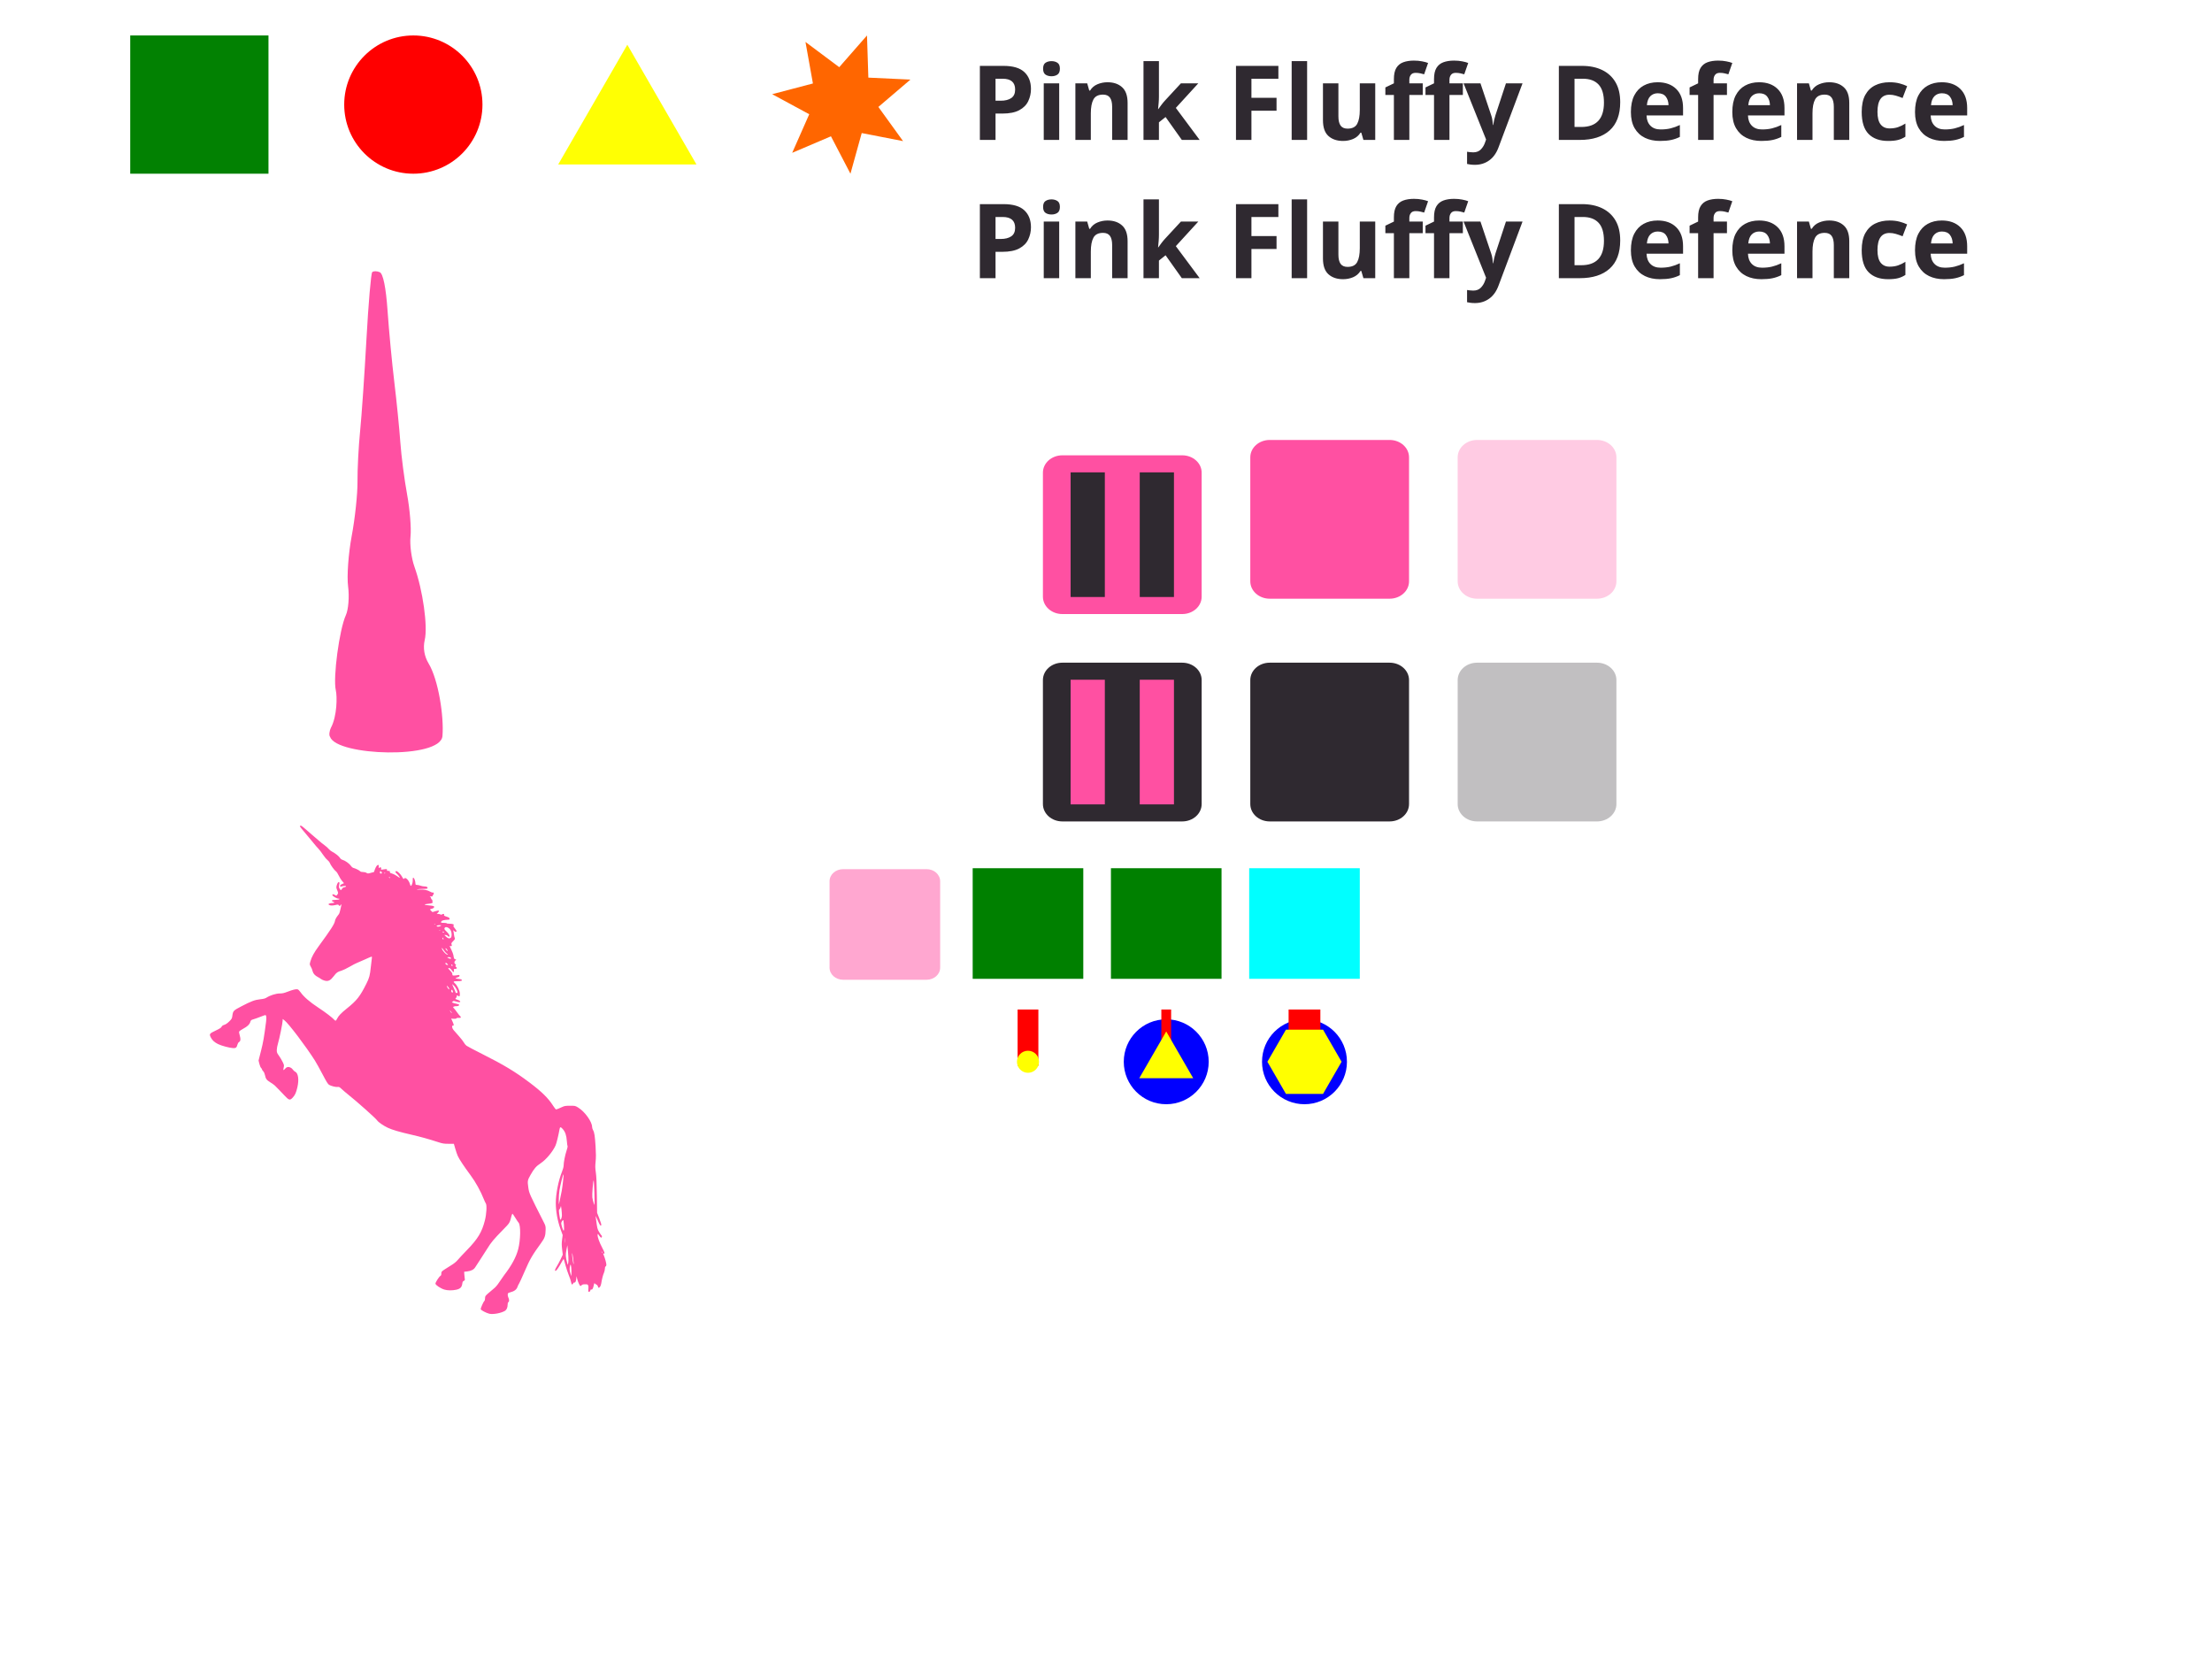
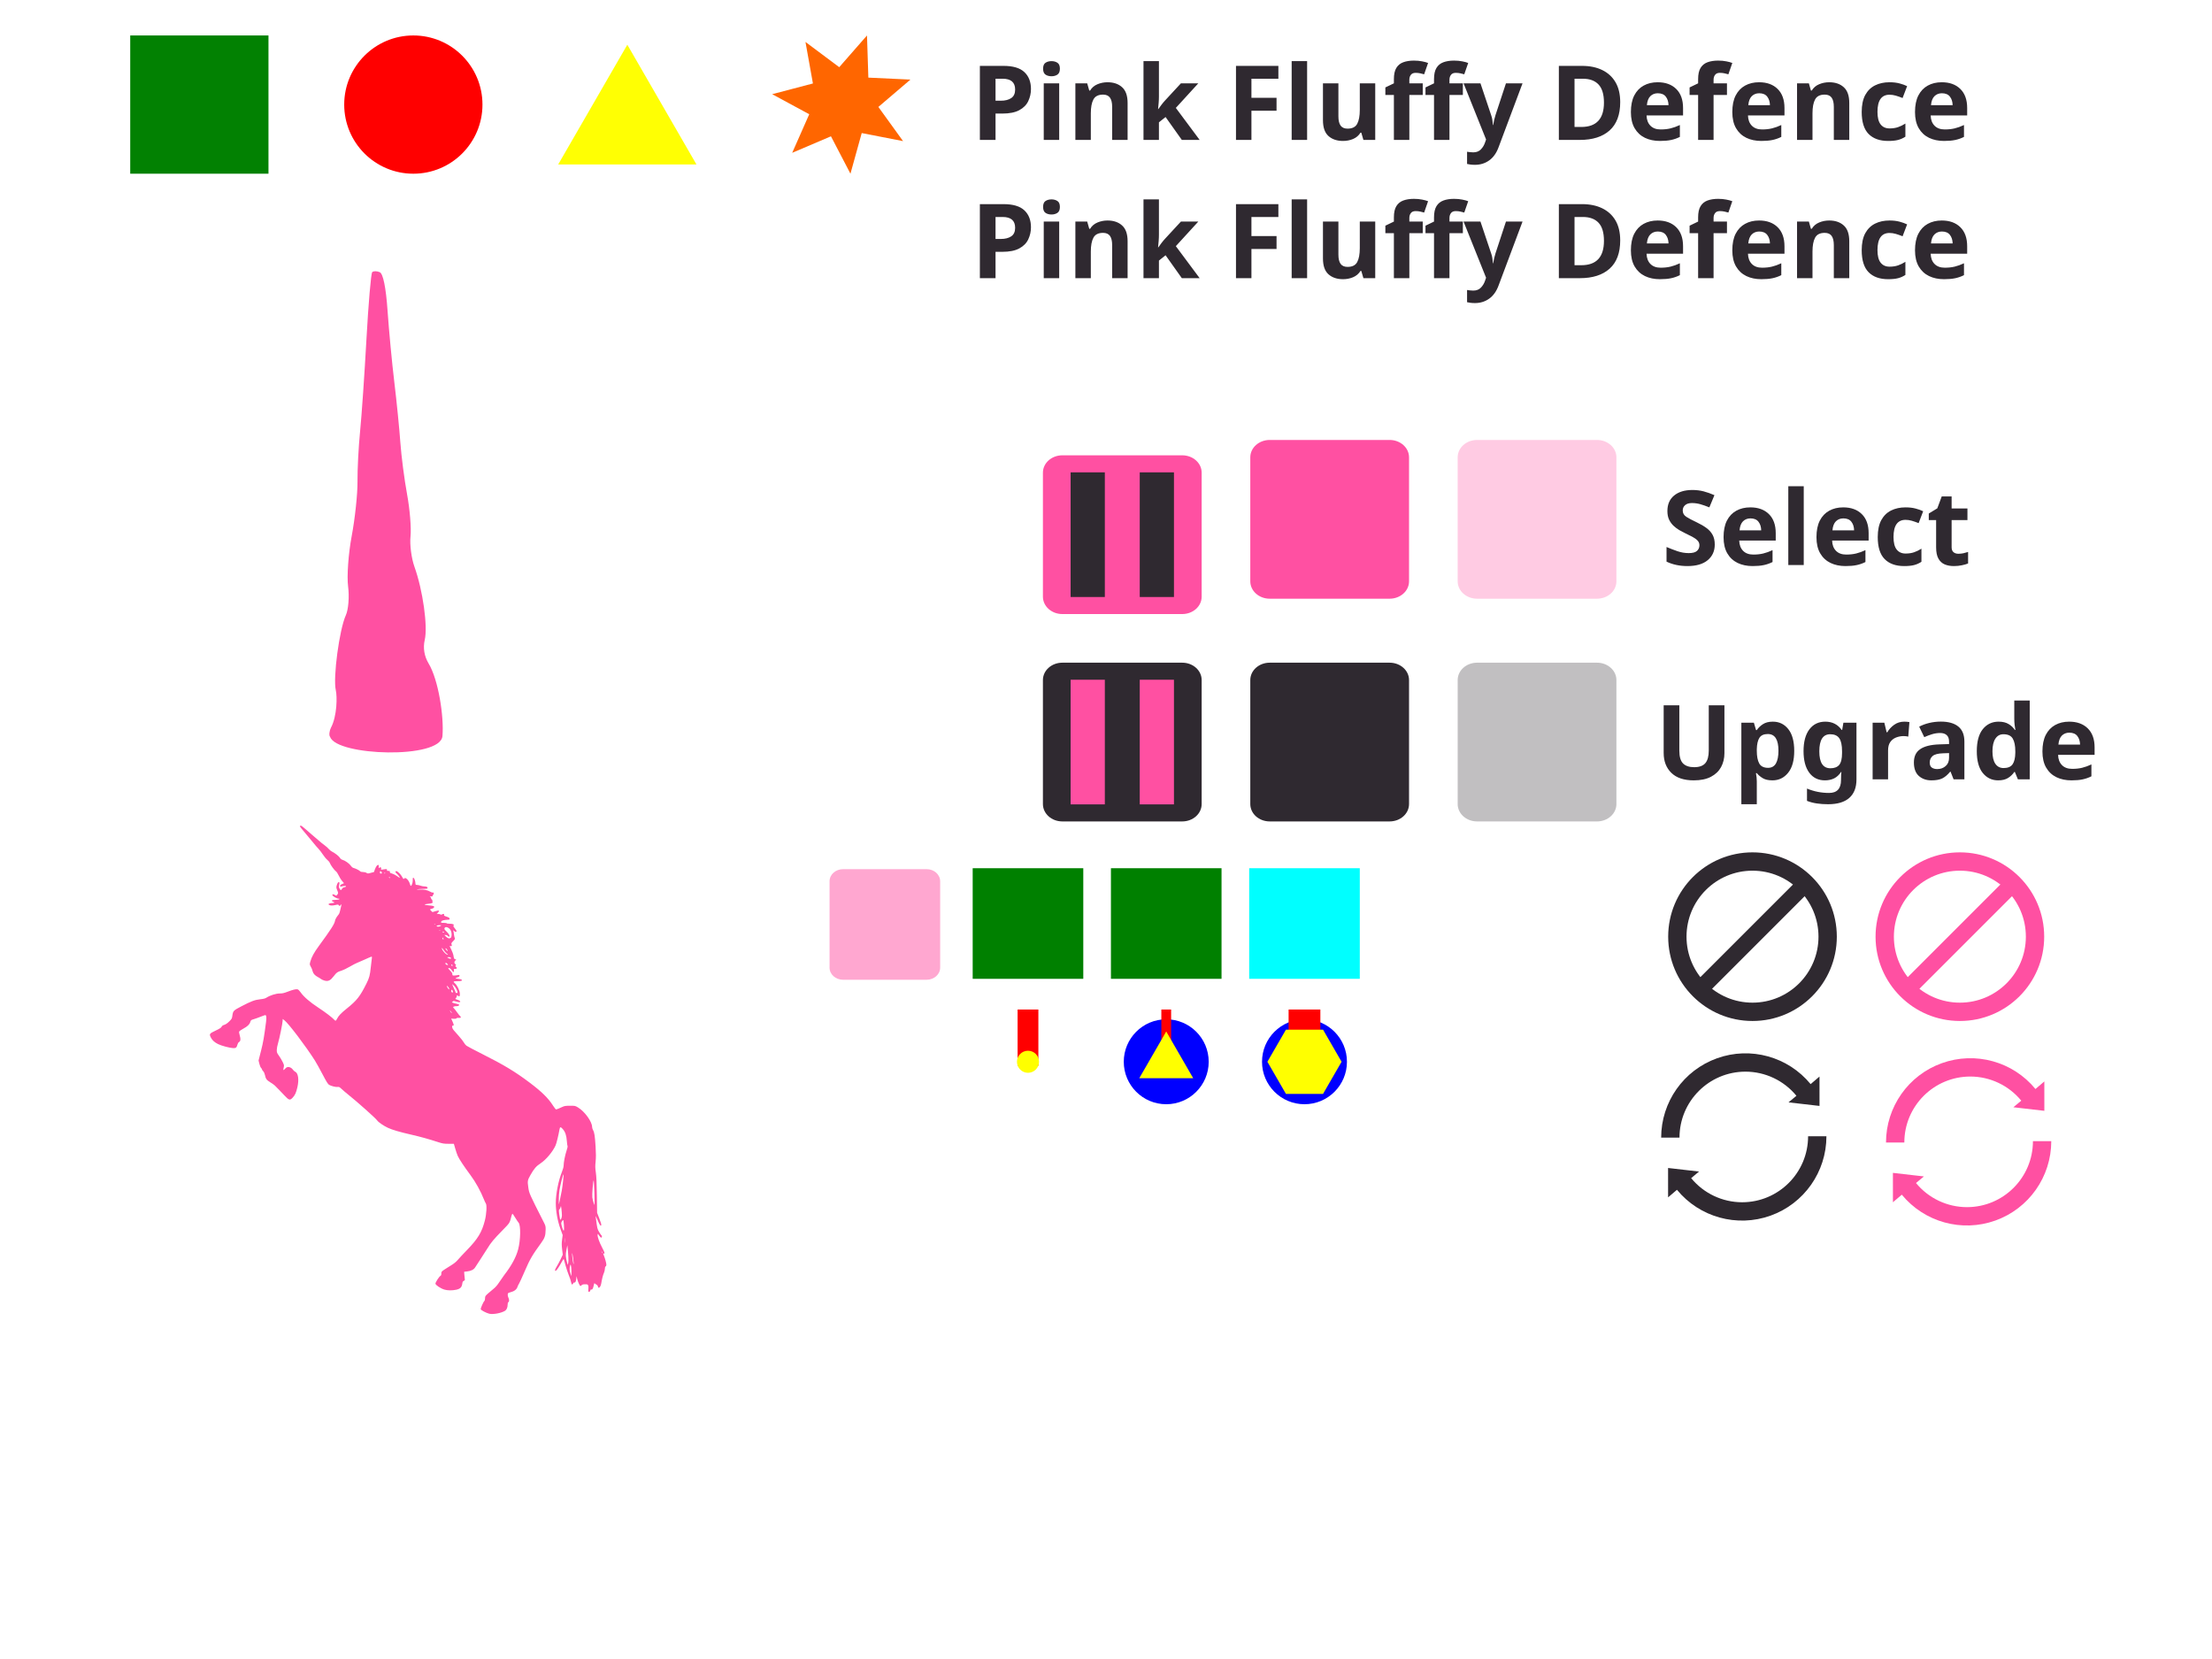
<svg xmlns="http://www.w3.org/2000/svg" width="640" height="480" id="svg3650" version="1.1">
  <defs id="defs3906" />
  <text style="font-size:12px;font-family:'Bitstream Vera Sans'" x="242.244" y="247.869" font-size="12px" xml:space="preserve" id="text2419" />
  <g id="g4748" transform="translate(-229.6792,-96.55566)">
    <path d="m 597.056,223.848 34.673,0 c 3.119,0 5.629,2.246 5.629,5.035 l 0,35.862 c 0,2.789 -2.511,5.035 -5.629,5.035 l -34.673,0 c -3.119,0 -5.629,-2.246 -5.629,-5.035 l 0,-35.862 c 0,-2.789 2.511,-5.035 5.629,-5.035 z" id="rect2787" style="fill:#ff50a2;fill-opacity:1;stroke:none;stroke-width:2.702;stroke-linecap:round;stroke-linejoin:round;stroke-miterlimit:13.654" />
  </g>
  <g transform="translate(-229.6791,-32.11391)" id="g4182">
    <path style="fill:#2f2930;stroke:none;stroke-width:2.702;stroke-linecap:round;stroke-linejoin:round;stroke-miterlimit:13.654" id="path4184" d="m 597.056,223.848 34.673,0 c 3.119,0 5.629,2.246 5.629,5.035 l 0,35.862 c 0,2.789 -2.511,5.035 -5.629,5.035 l -34.673,0 c -3.119,0 -5.629,-2.246 -5.629,-5.035 l 0,-35.862 c 0,-2.789 2.511,-5.035 5.629,-5.035 z" />
  </g>
  <circle r="20" cy="30.259" cx="119.591" id="circle4675" style="opacity:1;fill:#ff0000;fill-opacity:1" />
  <rect y="10.259" x="37.679" height="40" width="40" id="rect4683" style="opacity:0.99;fill:#008000;fill-opacity:1" />
  <g id="g4235" transform="translate(-40,0)">
    <rect y="10.259" x="201.504" height="40" width="40" id="rect4233" style="opacity:0.99;fill:none;fill-opacity:1;stroke:none;stroke-width:2.702;stroke-miterlimit:13.654;stroke-dasharray:none;stroke-opacity:1" />
    <path style="opacity:1;fill:#ffff00;fill-opacity:0.988;stroke:none;stroke-width:2.702;stroke-miterlimit:13.654;stroke-dasharray:none;stroke-opacity:1" id="path4693" d="m 241.504,47.579 -40,0 20,-34.641 z" />
  </g>
  <path transform="matrix(0.03740457,0,0,0.037465,222.967,58.71221)" d="m 745.428,-1293.301 10.503,325.641 325.457,15.167 -248.048,211.245 191.061,263.909 -319.814,-62.222 -87.208,313.922 -150.753,-288.836 -299.808,127.545 131.828,-297.95 -286.646,-154.876 315.14,-82.701 -57.634,-320.672 261.145,194.822 z" id="path4701" style="opacity:1;fill:#ff6600;fill-opacity:1" />
  <path style="fill:#000000" d="" id="path4791" />
  <g id="g3512">
    <rect y="237.756" x="46.319" height="143.547" width="143.547" id="rect4847" style="opacity:0.99;fill:none;fill-opacity:1;stroke:none;stroke-width:2.702;stroke-miterlimit:13.654;stroke-dasharray:none;stroke-opacity:1" />
    <path style="fill:#ff50a2;fill-opacity:1" d="m 141.551,380.098 c -0.889,-0.218 -2.411,-1.025 -2.462,-1.305 -0.053,-0.288 0.776,-2.159 1.062,-2.397 0.107,-0.088 0.192,-0.43 0.192,-0.767 0,-0.556 0.067,-0.669 0.79,-1.33 0.434,-0.397 1.175,-1.024 1.645,-1.394 0.589,-0.462 1.116,-1.072 1.693,-1.957 0.461,-0.707 1.085,-1.605 1.387,-1.996 2.169,-2.807 3.475,-5.221 4.076,-7.533 0.693,-2.667 0.758,-6.924 0.118,-7.645 -0.153,-0.173 -0.581,-0.808 -0.951,-1.412 -0.37,-0.604 -0.73,-1.133 -0.8,-1.177 -0.07,-0.043 -0.198,0.195 -0.284,0.529 -0.567,2.203 -0.463,2.034 -2.541,4.16 -2.672,2.734 -3.393,3.598 -4.467,5.354 -0.51,0.833 -1.428,2.262 -2.04,3.174 -0.612,0.913 -1.262,1.911 -1.445,2.219 -0.415,0.699 -1.196,1.111 -2.347,1.239 l -0.874,0.097 0.021,0.568 c 0.012,0.312 0.068,0.87 0.125,1.238 0.096,0.624 0.079,0.681 -0.254,0.833 -0.288,0.131 -0.375,0.3 -0.452,0.876 -0.129,0.969 -0.611,1.44 -1.724,1.683 -1.188,0.26 -2.558,0.242 -3.473,-0.043 -1.102,-0.344 -2.558,-1.324 -2.558,-1.721 0,-0.381 1.06,-2.033 1.433,-2.233 0.196,-0.105 0.272,-0.299 0.272,-0.694 0,-0.519 0.051,-0.582 0.959,-1.185 0.528,-0.35 1.451,-0.934 2.051,-1.298 0.663,-0.402 1.331,-0.953 1.702,-1.404 0.336,-0.408 1.574,-1.734 2.75,-2.945 3.111,-3.204 4.277,-5.138 5.137,-8.525 0.464,-1.827 0.612,-4.392 0.283,-4.895 -0.129,-0.197 -0.367,-0.695 -0.529,-1.108 -0.947,-2.409 -2.421,-5.082 -3.901,-7.075 -1.905,-2.565 -3.311,-4.689 -3.718,-5.615 -0.171,-0.39 -0.491,-1.333 -0.711,-2.095 l -0.399,-1.385 -1.533,-4.3e-4 c -1.362,-4.3e-4 -1.702,-0.055 -3.056,-0.495 -2.776,-0.9 -5.046,-1.531 -7.706,-2.14 -3.443,-0.788 -5.482,-1.386 -6.784,-1.987 -1.215,-0.561 -2.784,-1.637 -3.107,-2.129 -0.404,-0.616 -5.867,-5.484 -8.503,-7.577 -0.554,-0.44 -1.341,-1.113 -1.75,-1.497 -0.62,-0.583 -0.808,-0.685 -1.137,-0.618 -0.486,0.098 -1.949,-0.26 -2.534,-0.619 -0.331,-0.203 -0.783,-0.934 -1.905,-3.079 -0.809,-1.547 -1.796,-3.325 -2.193,-3.95 -2.634,-4.147 -7.609,-10.715 -8.812,-11.633 l -0.513,-0.391 0,0.441 c 0,0.675 -0.948,5.328 -1.347,6.609 -0.196,0.628 -0.355,1.49 -0.356,1.926 -0.002,0.706 0.062,0.878 0.61,1.634 0.337,0.465 0.823,1.28 1.081,1.812 0.44,0.908 0.459,1.005 0.305,1.616 -0.2,0.794 -0.084,0.954 0.324,0.447 0.474,-0.589 1.008,-0.736 1.62,-0.445 0.279,0.132 0.608,0.416 0.73,0.629 0.123,0.214 0.429,0.487 0.68,0.607 0.856,0.408 1.117,2.285 0.618,4.453 -0.375,1.63 -0.694,2.33 -1.396,3.062 -0.788,0.821 -1.035,0.748 -2.403,-0.71 -0.642,-0.684 -1.268,-1.34 -1.391,-1.458 -0.324,-0.308 -1.026,-1.02 -1.331,-1.35 -0.145,-0.156 -0.726,-0.572 -1.292,-0.923 -1.111,-0.69 -1.34,-1.001 -1.588,-2.161 -0.097,-0.455 -0.294,-0.877 -0.497,-1.066 -0.185,-0.172 -0.337,-0.402 -0.337,-0.511 0,-0.109 -0.122,-0.309 -0.272,-0.444 -0.149,-0.135 -0.375,-0.673 -0.502,-1.195 l -0.231,-0.949 0.713,-2.807 c 0.635,-2.502 0.883,-3.928 1.454,-8.366 0.166,-1.288 0.091,-1.974 -0.214,-1.974 -0.101,0 -0.723,0.218 -1.383,0.484 -0.66,0.266 -1.558,0.587 -1.996,0.715 -0.738,0.214 -0.808,0.272 -0.966,0.798 -0.214,0.715 -0.814,1.285 -2.062,1.958 -0.54,0.291 -1.047,0.633 -1.127,0.76 -0.105,0.166 -0.065,0.503 0.145,1.204 0.318,1.066 0.242,1.641 -0.249,1.904 -0.145,0.078 -0.329,0.382 -0.409,0.676 -0.246,0.915 -0.455,1.091 -1.251,1.056 -1.017,-0.044 -3.381,-0.674 -4.371,-1.165 -1.014,-0.502 -1.676,-1.098 -2.062,-1.856 -0.545,-1.067 -0.475,-1.175 1.317,-2.026 1.194,-0.567 1.643,-0.855 1.77,-1.134 0.118,-0.259 0.359,-0.43 0.781,-0.556 0.402,-0.12 0.884,-0.449 1.411,-0.967 0.7,-0.687 0.812,-0.875 0.896,-1.496 0.216,-1.608 0.242,-1.637 2.672,-2.91 2.747,-1.44 3.854,-1.856 5.367,-2.016 1.028,-0.109 1.479,-0.226 1.889,-0.492 1,-0.649 2.727,-1.191 3.792,-1.191 0.768,0 1.238,-0.103 2.248,-0.493 1.53,-0.591 2.479,-0.819 2.933,-0.705 0.191,0.048 0.564,0.416 0.869,0.859 0.877,1.274 2.662,2.821 5.102,4.423 2.115,1.389 4.041,2.857 4.684,3.572 0.326,0.362 0.436,0.304 0.806,-0.423 0.417,-0.817 1.152,-1.58 2.763,-2.869 2.889,-2.31 3.835,-3.508 5.662,-7.166 0.872,-1.747 1.037,-2.366 1.298,-4.872 0.126,-1.212 0.264,-2.379 0.306,-2.594 0.048,-0.246 0.015,-0.391 -0.089,-0.391 -0.091,0 -0.975,0.375 -1.966,0.834 -0.99,0.459 -2.015,0.905 -2.278,0.993 -0.263,0.088 -1.19,0.571 -2.061,1.074 -0.871,0.503 -1.935,1.019 -2.365,1.147 -1.22,0.362 -1.434,0.512 -2.245,1.57 -0.977,1.275 -1.584,1.587 -2.609,1.342 -0.388,-0.093 -0.878,-0.306 -1.088,-0.473 -0.21,-0.167 -0.615,-0.421 -0.898,-0.565 -0.843,-0.428 -1.369,-1.001 -1.54,-1.675 -0.155,-0.614 -0.232,-0.797 -0.669,-1.601 -0.204,-0.376 -0.203,-0.485 0.011,-1.254 0.355,-1.278 1.065,-2.572 2.44,-4.45 3.505,-4.784 4.535,-6.386 4.678,-7.275 0.054,-0.333 0.296,-0.862 0.547,-1.193 0.248,-0.327 0.528,-0.698 0.623,-0.824 0.095,-0.126 0.272,-0.708 0.395,-1.294 0.122,-0.585 0.256,-1.192 0.298,-1.349 0.065,-0.241 0.032,-0.231 -0.219,0.071 -0.288,0.347 -0.3,0.349 -0.505,0.082 -0.191,-0.249 -0.275,-0.259 -0.933,-0.107 -0.953,0.22 -1.582,0.211 -1.908,-0.028 -0.258,-0.188 -0.256,-0.2 0.035,-0.355 0.165,-0.088 0.491,-0.161 0.725,-0.161 0.233,0 0.532,-0.041 0.664,-0.092 0.19,-0.073 0.146,-0.131 -0.214,-0.283 -0.729,-0.307 -0.462,-0.549 0.613,-0.555 0.543,-0.003 1.019,-0.079 1.118,-0.178 0.135,-0.135 0.081,-0.175 -0.247,-0.183 -0.515,-0.014 -1.681,-0.701 -1.744,-1.029 -0.06,-0.31 0.303,-0.31 0.777,-1e-5 0.353,0.231 0.375,0.228 0.631,-0.107 0.335,-0.436 0.335,-0.475 -0.026,-1.343 -0.252,-0.609 -0.275,-0.805 -0.145,-1.286 0.207,-0.767 0.515,-1.177 0.728,-0.968 0.12,0.118 0.121,0.311 0.004,0.744 -0.128,0.474 -0.116,0.664 0.06,1.004 0.317,0.614 0.477,0.649 0.752,0.169 0.171,-0.298 0.373,-0.442 0.663,-0.471 0.229,-0.023 0.446,-0.131 0.482,-0.24 0.051,-0.157 -0.066,-0.182 -0.558,-0.122 -0.343,0.042 -0.735,0.122 -0.871,0.178 -0.192,0.079 -0.249,0.032 -0.249,-0.205 0,-0.22 0.15,-0.369 0.533,-0.528 0.293,-0.121 0.55,-0.236 0.57,-0.255 0.021,-0.019 -0.199,-0.284 -0.487,-0.589 -0.288,-0.305 -0.739,-1.018 -1.001,-1.585 -0.268,-0.579 -0.634,-1.133 -0.836,-1.266 -0.431,-0.283 -1.568,-1.842 -1.775,-2.435 -0.081,-0.233 -0.407,-0.631 -0.723,-0.886 -0.317,-0.255 -0.893,-0.95 -1.28,-1.545 -0.387,-0.595 -0.984,-1.37 -1.327,-1.722 -0.342,-0.352 -0.93,-1.034 -1.306,-1.516 -0.376,-0.482 -1.435,-1.755 -2.354,-2.829 -0.919,-1.074 -1.67,-2.009 -1.67,-2.077 0,-0.068 0.097,-0.161 0.215,-0.207 0.138,-0.053 0.6,0.268 1.285,0.893 0.589,0.536 1.558,1.376 2.154,1.865 0.596,0.49 1.417,1.193 1.825,1.563 0.408,0.37 1.14,0.961 1.627,1.313 0.487,0.352 1.049,0.852 1.249,1.111 0.2,0.259 0.624,0.602 0.943,0.762 0.89,0.446 2.025,1.342 2.309,1.823 0.164,0.278 0.434,0.481 0.756,0.568 0.727,0.198 1.949,1.069 2.391,1.706 0.244,0.351 0.538,0.587 0.809,0.648 0.557,0.126 1.676,0.693 1.899,0.962 0.109,0.132 0.411,0.208 0.799,0.202 0.368,-0.005 0.779,0.092 1.002,0.238 0.358,0.235 0.425,0.235 1.276,0.004 l 0.898,-0.243 0.296,-0.813 c 0.315,-0.864 0.743,-1.377 1.011,-1.211 0.09,0.056 0.126,0.248 0.08,0.432 -0.084,0.336 0.131,0.634 0.234,0.324 0.033,-0.098 0.162,-0.128 0.306,-0.073 0.179,0.069 0.223,0.182 0.154,0.397 -0.089,0.28 -0.056,0.296 0.452,0.221 1.255,-0.183 1.26,-0.183 1.231,0.119 -0.023,0.232 0.057,0.285 0.426,0.284 0.375,-7.2e-4 0.447,0.049 0.415,0.288 -0.032,0.233 0.081,0.322 0.577,0.454 0.339,0.091 0.932,0.38 1.318,0.644 1.113,0.759 1.126,0.763 0.83,0.253 -0.148,-0.255 -0.484,-0.642 -0.748,-0.861 -0.463,-0.385 -0.501,-0.708 -0.082,-0.708 0.33,0 1.272,0.937 1.641,1.632 0.347,0.655 0.469,0.752 0.625,0.5 0.319,-0.516 1.34,0.471 1.64,1.585 0.081,0.301 0.194,0.547 0.252,0.547 0.273,0 0.612,-0.981 0.569,-1.646 -0.035,-0.546 0.002,-0.699 0.167,-0.699 0.242,0 0.584,0.899 0.609,1.599 0.015,0.415 0.06,0.463 0.45,0.468 0.239,0.003 0.69,0.098 1.002,0.211 0.313,0.113 0.76,0.207 0.995,0.209 0.707,0.007 1.066,0.156 1.066,0.443 0,0.242 -0.127,0.269 -1.315,0.282 -0.723,0.008 -1.475,0.071 -1.67,0.14 -0.238,0.084 -0.002,0.103 0.711,0.057 1.182,-0.076 2.244,0.144 3.08,0.637 0.283,0.167 0.604,0.269 0.712,0.228 0.3,-0.115 0.395,0.322 0.133,0.611 -0.127,0.14 -0.23,0.328 -0.23,0.418 0,0.105 -0.165,0.135 -0.462,0.086 -0.378,-0.063 -0.416,-0.048 -0.213,0.082 0.137,0.087 0.249,0.28 0.249,0.429 0,0.149 0.111,0.332 0.248,0.409 0.136,0.076 0.202,0.184 0.147,0.239 -0.055,0.055 -0.038,0.217 0.039,0.36 0.195,0.364 -0.17,0.529 -1.429,0.646 -1.253,0.116 -1.04,0.315 0.465,0.435 0.565,0.045 1.141,0.14 1.278,0.211 0.383,0.197 0.063,0.654 -0.537,0.766 -0.59,0.111 -0.608,0.191 -0.142,0.628 l 0.353,0.332 0.839,-0.254 c 1.054,-0.319 1.321,-0.195 0.784,0.366 l -0.394,0.411 0.391,0 c 0.215,0 0.522,0.07 0.681,0.155 0.21,0.112 0.333,0.112 0.445,0 0.085,-0.085 0.275,-0.155 0.421,-0.155 0.195,0 0.243,0.071 0.181,0.266 -0.07,0.222 0.051,0.31 0.737,0.533 0.621,0.202 0.832,0.34 0.864,0.566 0.034,0.241 -0.036,0.303 -0.355,0.317 -1.212,0.052 -1.845,0.201 -2.016,0.475 -0.242,0.388 -0.151,0.441 0.761,0.441 0.432,0 0.785,0.055 0.785,0.122 0,0.067 0.356,0.122 0.791,0.122 0.951,0 1.441,0.206 1.194,0.503 -0.13,0.157 -0.058,0.329 0.346,0.822 0.281,0.343 0.511,0.693 0.511,0.778 0,0.326 -0.32,0.33 -0.673,0.009 -0.333,-0.303 -0.358,-0.308 -0.264,-0.05 0.057,0.156 0.136,0.604 0.176,0.995 0.04,0.391 0.143,0.856 0.229,1.034 0.139,0.286 0.087,0.395 -0.443,0.935 -0.537,0.547 -0.585,0.651 -0.458,0.986 0.155,0.407 0.026,0.578 -0.331,0.441 -0.305,-0.117 -0.298,-0.087 0.271,1.099 0.273,0.57 0.533,1.263 0.577,1.539 0.159,0.999 0.208,1.11 0.518,1.191 l 0.316,0.083 -0.318,0.339 c -0.341,0.363 -0.302,0.738 0.107,1.048 0.18,0.136 0.188,0.203 0.041,0.352 -0.147,0.149 -0.124,0.227 0.127,0.416 0.386,0.291 0.24,0.556 -0.306,0.556 -0.381,0 -0.408,0.033 -0.333,0.409 0.128,0.638 -0.183,0.656 -0.576,0.034 -0.332,-0.525 -0.849,-0.86 -1.038,-0.67 -0.045,0.045 0.071,0.242 0.259,0.436 0.749,0.773 0.911,1.014 0.911,1.355 0,0.312 0.06,0.355 0.497,0.351 0.274,-0.003 0.737,-0.053 1.03,-0.113 0.475,-0.097 0.533,-0.077 0.533,0.177 0,0.209 -0.151,0.33 -0.569,0.455 -0.313,0.094 -0.569,0.216 -0.569,0.272 0,0.056 0.354,0.131 0.787,0.167 0.433,0.036 0.856,0.134 0.94,0.218 0.316,0.316 -0.054,0.462 -1.166,0.462 -1.242,0 -1.362,0.106 -0.726,0.641 0.598,0.503 1.311,1.94 1.403,2.826 0.081,0.782 -0.103,1.134 -0.425,0.813 -0.237,-0.237 -0.573,-0.196 -0.475,0.058 0.046,0.119 -0.041,0.341 -0.193,0.492 -0.306,0.306 -0.294,0.32 0.449,0.559 0.287,0.092 0.598,0.26 0.691,0.372 0.294,0.354 -0.255,0.42 -1.101,0.133 -0.513,-0.174 -0.805,-0.213 -0.869,-0.115 -0.053,0.081 -0.192,0.181 -0.309,0.223 -0.266,0.094 0.375,0.365 1.256,0.53 0.793,0.149 1.007,0.352 0.599,0.57 -0.169,0.09 -0.448,0.148 -0.619,0.129 -0.377,-0.043 -0.952,0.134 -0.952,0.294 0,0.063 0.102,0.2 0.226,0.303 0.124,0.103 0.519,0.607 0.878,1.119 0.358,0.512 0.777,1.034 0.931,1.161 0.399,0.327 0.176,0.603 -0.41,0.507 -0.31,-0.05 -0.527,-0.008 -0.636,0.123 -0.114,0.138 -0.379,0.182 -0.855,0.142 l -0.69,-0.057 0.364,0.807 c 0.448,0.991 0.479,1.239 0.156,1.214 -0.394,-0.031 -0.312,0.702 0.139,1.252 0.213,0.26 0.913,1.061 1.556,1.78 0.643,0.719 1.3,1.562 1.459,1.875 0.159,0.312 0.498,0.724 0.753,0.915 0.255,0.191 2.254,1.246 4.443,2.346 6.351,3.19 9.634,5.168 13.823,8.327 3.565,2.688 5.404,4.502 6.819,6.728 0.36,0.567 0.732,1.03 0.826,1.03 0.187,0 0.915,-0.288 1.911,-0.756 0.522,-0.245 0.915,-0.301 2.132,-0.305 1.476,-0.004 1.502,8.7e-4 2.358,0.525 1.927,1.179 4.018,4.086 4.033,5.609 0.003,0.25 0.128,0.665 0.278,0.924 0.384,0.661 0.539,1.671 0.731,4.778 0.126,2.039 0.127,3.103 0.006,4.316 -0.135,1.349 -0.125,1.862 0.067,3.173 0.162,1.108 0.248,3.034 0.296,6.609 l 0.068,5.046 0.65,1.658 c 0.396,1.011 0.612,1.755 0.554,1.908 -0.153,0.399 -0.424,0.023 -1.084,-1.505 -0.562,-1.301 -0.579,-1.324 -0.49,-0.64 0.416,3.196 0.434,3.276 0.974,4.165 0.292,0.481 0.591,0.911 0.665,0.956 0.215,0.133 0.154,0.634 -0.077,0.634 -0.116,0 -0.388,-0.268 -0.604,-0.596 -0.39,-0.591 -0.393,-0.593 -0.438,-0.208 -0.068,0.58 0.479,2.115 1.342,3.764 0.749,1.432 0.839,1.804 0.395,1.634 -0.19,-0.073 -0.187,-0.012 0.023,0.468 0.349,0.797 0.773,2.328 0.773,2.792 0,0.223 -0.094,0.434 -0.213,0.48 -0.141,0.054 -0.214,0.281 -0.216,0.671 -0.002,0.324 -0.131,0.871 -0.288,1.217 -0.268,0.591 -0.569,1.781 -0.776,3.067 -0.109,0.677 -0.422,1.208 -0.713,1.208 -0.115,0 -0.21,-0.118 -0.21,-0.262 0,-0.259 -0.411,-0.733 -0.635,-0.733 -0.063,0 -0.192,-0.105 -0.286,-0.234 -0.144,-0.197 -0.198,-0.098 -0.34,0.626 -0.168,0.854 -0.442,1.277 -0.718,1.107 -0.079,-0.049 -0.184,0.069 -0.232,0.262 -0.105,0.417 -0.465,0.598 -0.583,0.293 -0.046,-0.119 -0.043,-0.465 0.005,-0.77 0.049,-0.304 0.026,-0.718 -0.05,-0.918 -0.125,-0.329 -0.213,-0.365 -0.902,-0.365 -0.58,0 -0.824,0.068 -1.017,0.281 -0.14,0.154 -0.303,0.251 -0.363,0.214 -0.227,-0.14 -0.729,-1.275 -0.903,-2.042 l -0.181,-0.798 -0.09,0.761 c -0.097,0.815 -0.296,1.182 -0.583,1.073 -0.098,-0.037 -0.256,0.104 -0.352,0.314 -0.225,0.493 -0.449,0.29 -0.596,-0.542 -0.059,-0.336 -0.338,-1.171 -0.62,-1.856 -0.281,-0.685 -0.707,-1.964 -0.947,-2.843 -0.239,-0.878 -0.466,-1.693 -0.505,-1.81 -0.043,-0.13 -0.274,0.172 -0.599,0.782 -0.682,1.283 -1.465,2.459 -1.697,2.551 -0.395,0.157 -0.307,-0.355 0.196,-1.142 0.291,-0.454 0.814,-1.429 1.163,-2.165 l 0.634,-1.339 -0.184,-1.549 c -0.147,-1.234 -0.149,-1.811 -0.013,-2.837 l 0.171,-1.288 -0.624,-1.731 c -0.861,-2.387 -1.368,-5.186 -1.368,-7.558 -8e-5,-2.604 0.769,-6.5 1.778,-9.001 0.287,-0.711 0.49,-1.463 0.49,-1.81 0,-0.94 0.404,-3.006 0.845,-4.324 0.223,-0.666 0.357,-1.242 0.298,-1.281 -0.059,-0.039 -0.153,-0.705 -0.209,-1.479 -0.121,-1.681 -0.462,-2.679 -1.198,-3.509 -0.591,-0.666 -0.793,-0.656 -0.917,0.045 -0.332,1.868 -0.875,4.088 -1.151,4.705 -0.804,1.796 -2.737,4.114 -4.284,5.138 -1.344,0.889 -1.917,1.549 -2.978,3.422 -0.855,1.509 -0.893,1.725 -0.634,3.546 0.253,1.778 0.232,1.729 4.539,10.227 0.442,0.871 0.499,1.107 0.484,1.99 -0.031,1.783 -0.249,2.444 -1.27,3.851 -2.614,3.599 -3.282,4.745 -4.753,8.16 -0.785,1.821 -1.544,3.478 -1.688,3.683 -0.144,0.205 -0.336,0.603 -0.427,0.885 -0.261,0.806 -0.927,1.307 -2.147,1.616 -0.571,0.145 -0.645,0.21 -0.684,0.607 -0.024,0.244 0.056,0.637 0.178,0.873 0.283,0.547 0.287,1.24 0.009,1.347 -0.147,0.057 -0.213,0.286 -0.213,0.74 0,0.768 -0.298,1.476 -0.736,1.75 -1.101,0.688 -3.481,1.133 -4.594,0.859 z m 23.735,-13.314 c -0.051,-0.489 -0.147,-0.888 -0.214,-0.888 -0.066,0 -0.165,0.358 -0.22,0.796 -0.075,0.598 -0.033,1.013 0.167,1.67 l 0.267,0.874 0.046,-0.782 c 0.025,-0.43 0.004,-1.181 -0.047,-1.67 z m -0.841,-3.233 c -0.05,-0.782 -0.137,-1.837 -0.193,-2.345 l -0.102,-0.924 -0.27,1.371 c -0.28,1.422 -0.245,1.991 0.229,3.746 l 0.154,0.569 0.137,-0.497 c 0.076,-0.276 0.096,-1.13 0.046,-1.919 z m 1.37,0.423 c -0.13,-0.936 -0.26,-1.548 -0.288,-1.359 -0.051,0.333 0.196,2.379 0.349,2.901 0.181,0.615 0.159,0.044 -0.061,-1.542 z m 8.404,-1.709 c -0.046,-0.121 -0.115,-0.189 -0.152,-0.152 -0.037,0.037 -0.025,0.136 0.026,0.219 0.14,0.227 0.222,0.183 0.126,-0.068 z m -10.747,-3.934 c -0.03,-0.334 -0.055,-0.096 -0.056,0.529 -5.6e-4,0.625 0.024,0.899 0.054,0.608 0.03,-0.291 0.031,-0.803 8.7e-4,-1.137 z m -0.306,-3.852 c -0.053,-0.706 -0.135,-1.345 -0.181,-1.42 -0.127,-0.205 -0.605,0.491 -0.609,0.887 -0.002,0.19 0.138,0.782 0.31,1.317 0.416,1.29 0.613,0.968 0.481,-0.784 z m -0.587,-2.868 c -0.003,-0.391 -0.063,-1.19 -0.132,-1.777 -0.117,-1 -0.133,-1.035 -0.251,-0.569 -0.069,0.274 -0.222,0.571 -0.339,0.662 -0.182,0.14 -0.19,0.336 -0.055,1.35 0.087,0.652 0.193,1.304 0.235,1.447 0.149,0.501 0.549,-0.321 0.542,-1.114 z m 9.388,-6.694 c -0.057,-1.906 -0.151,-3.436 -0.208,-3.401 -0.166,0.103 -0.483,4.248 -0.377,4.928 0.147,0.941 0.558,2.331 0.627,2.123 0.034,-0.102 0.015,-1.744 -0.042,-3.65 z m -9.447,-0.341 c 0.282,-1.55 0.613,-4.688 0.506,-4.794 -0.108,-0.108 -0.949,3.242 -1.15,4.581 -0.117,0.782 -0.208,2.029 -0.201,2.772 l 0.012,1.35 0.268,-1.137 c 0.147,-0.625 0.402,-1.873 0.565,-2.772 z m -32.007,-51.877 c -0.173,-0.235 -0.339,-0.426 -0.368,-0.426 -0.029,0 0.061,0.192 0.199,0.426 0.139,0.235 0.304,0.426 0.368,0.426 0.064,0 -0.026,-0.192 -0.2,-0.426 z m 1.87,-5.518 c 0,-0.459 -0.528,-1.489 -1,-1.949 -0.31,-0.302 -0.563,-0.5 -0.563,-0.439 0,0.061 0.224,0.576 0.497,1.145 0.274,0.569 0.497,1.107 0.497,1.197 0,0.089 0.128,0.163 0.284,0.163 0.156,0 0.284,-0.052 0.284,-0.117 z m -1.357,-0.345 c -0.142,-0.472 -0.325,-0.618 -0.431,-0.344 -0.125,0.327 0.027,0.663 0.3,0.663 0.17,0 0.203,-0.081 0.131,-0.32 z m -1.06,-0.738 c 0,-0.257 -0.7,-1.07 -0.706,-0.819 -0.004,0.164 0.552,1.025 0.662,1.025 0.024,0 0.044,-0.092 0.044,-0.205 z m 0.995,-6.751 c 0,-0.168 -0.277,-0.347 -0.379,-0.245 -0.102,0.102 0.078,0.379 0.245,0.379 0.074,0 0.134,-0.06 0.134,-0.134 z m -1.565,-0.508 c -0.217,-0.231 -0.384,-0.308 -0.474,-0.219 -0.193,0.193 0.152,0.576 0.518,0.576 0.282,0 0.281,-0.011 -0.044,-0.357 z m 1.046,-1.708 c -0.049,-0.127 -0.269,-0.209 -0.562,-0.209 -0.605,0 -0.611,0.102 -0.022,0.349 0.514,0.216 0.704,0.171 0.584,-0.141 z m -1.141,-1.214 c -0.249,-0.159 -0.657,-0.608 -0.907,-0.998 -0.25,-0.39 -0.484,-0.679 -0.52,-0.643 -0.279,0.279 1.074,1.936 1.577,1.932 0.259,-0.002 0.238,-0.043 -0.15,-0.292 z m 0.042,-1.194 c -0.13,-0.198 -0.302,-0.36 -0.383,-0.36 -0.161,0 -0.065,0.216 0.269,0.605 0.309,0.359 0.392,0.18 0.114,-0.245 z m -1.088,-3.215 c -0.087,-0.163 -0.193,-0.262 -0.236,-0.219 -0.117,0.117 0.07,0.516 0.243,0.516 0.105,0 0.103,-0.091 -0.007,-0.296 z m 2.174,-0.186 c 0.309,-0.234 0.337,-1.305 0.053,-1.986 -0.398,-0.953 -1.652,-1.471 -1.873,-0.774 -0.078,0.246 0.021,0.422 0.477,0.848 0.76,0.709 1.137,1.344 0.924,1.557 -0.118,0.118 -0.227,0.081 -0.417,-0.141 -0.147,-0.171 -0.426,-0.3 -0.65,-0.3 l -0.393,0 0.531,0.494 c 0.564,0.525 0.944,0.61 1.348,0.303 z m -1.954,-1.65 c -0.048,-0.078 -0.184,-0.142 -0.301,-0.142 -0.117,0 -0.174,0.064 -0.125,0.142 0.048,0.078 0.184,0.142 0.301,0.142 0.117,0 0.174,-0.064 0.125,-0.142 z m -1.104,-0.512 c -0.047,-0.047 -0.17,-0.052 -0.272,-0.011 -0.113,0.045 -0.08,0.079 0.086,0.086 0.15,0.006 0.234,-0.027 0.187,-0.075 z m 0.118,-1.26 c 0.259,-0.196 0.244,-0.209 -0.245,-0.213 -0.622,-0.005 -0.999,0.119 -0.891,0.295 0.123,0.2 0.832,0.149 1.136,-0.081 z m -1.539,-0.588 c -0.047,-0.047 -0.17,-0.052 -0.272,-0.011 -0.113,0.045 -0.08,0.079 0.086,0.086 0.15,0.006 0.234,-0.027 0.187,-0.075 z m -13.108,-13.416 c -0.048,-0.078 -0.152,-0.142 -0.23,-0.142 -0.078,0 -0.103,0.064 -0.054,0.142 0.048,0.078 0.152,0.142 0.23,0.142 0.078,0 0.103,-0.064 0.054,-0.142 z m -2.345,-1.322 c 0,-0.205 -0.278,-0.526 -0.455,-0.526 -0.063,0 -0.114,0.16 -0.114,0.355 0,0.261 0.076,0.355 0.284,0.355 0.156,0 0.284,-0.083 0.284,-0.185 z m 0.924,0.043 c 0.048,-0.078 0.02,-0.142 -0.063,-0.142 -0.083,0 -0.151,0.064 -0.151,0.142 0,0.078 0.028,0.142 0.063,0.142 0.035,0 0.102,-0.064 0.151,-0.142 z" id="path4825" />
  </g>
  <text xml:space="preserve" style="font-style:normal;font-weight:normal;font-size:16.25px;line-height:125%;font-family:sans-serif;letter-spacing:0px;word-spacing:0px;fill:#2f2930;fill-opacity:1;stroke:none;stroke-width:1px;stroke-linecap:butt;stroke-linejoin:miter;stroke-opacity:1" x="280.803" y="40.486" id="text4235">
    <tspan id="tspan4237" x="280.803" y="40.486" style="font-style:normal;font-variant:normal;font-weight:bold;font-stretch:normal;font-size:30px;font-family:'Segoe Script';-inkscape-font-specification:'Segoe Script Bold';fill:#2f2930;fill-opacity:1">Pink Fluffy Defence</tspan>
  </text>
  <g id="g3358">
    <rect style="fill:none" y="78.091" x="41.697" height="140" width="140" id="rect3353" />
    <path id="path3466" d="m 95.729,210.6 c 1.851,-3.468 1.832,-9.154 1.434,-10.869 -0.849,-3.659 1.012,-17.584 2.906,-21.744 0.743,-1.632 1.034,-5.368 0.648,-8.301 -0.387,-2.934 0.08,-9.492 1.037,-14.575 0.957,-5.082 1.713,-12.165 1.68,-15.739 -0.033,-3.575 0.305,-10.123 0.75,-14.551 0.446,-4.429 1.276,-16.46 1.844,-26.735 0.569,-10.276 1.315,-18.977 1.659,-19.337 0.344,-0.36 1.321,-0.363 2.171,-0.007 0.99,0.415 1.808,4.428 2.275,11.165 0.401,5.785 1.28,15.08 1.955,20.656 0.675,5.576 1.459,13.411 1.742,17.411 0.284,4 1.166,10.794 1.96,15.096 0.795,4.302 1.238,9.761 0.985,12.13 -0.253,2.369 0.256,6.31 1.131,8.757 2.44,6.827 3.906,17.252 2.982,21.21 -0.533,2.288 -0.133,4.716 1.12,6.794 2.834,4.698 4.483,15.343 4.007,21.011 -0.562,6.758 -30.615,5.761 -32.488,0.249 -0.451,-0.435 -0.153,-1.955 0.203,-2.622 z" style="fill:#ff50a2;fill-opacity:1" />
  </g>
  <text id="text3351" y="80.486" x="280.803" style="font-style:normal;font-weight:normal;font-size:16.25px;line-height:125%;font-family:sans-serif;letter-spacing:0px;word-spacing:0px;fill:#2f2930;fill-opacity:1;stroke:none;stroke-width:1px;stroke-linecap:butt;stroke-linejoin:miter;stroke-opacity:1" xml:space="preserve">
    <tspan style="font-style:normal;font-variant:normal;font-weight:bold;font-stretch:normal;font-size:30px;font-family:Purisa;-inkscape-font-specification:'Purisa Bold';fill:#2f2930;fill-opacity:1" y="80.486" x="280.803" id="tspan3353">Pink Fluffy Defence</tspan>
  </text>
  <g id="g3499">
    <rect style="fill:none" id="rect3374" width="32" height="32" x="321.428" y="291.202" />
    <g id="g3493">
      <circle r="12.286" cy="307.202" cx="337.428" id="circle3378" style="fill:#0000ff" />
      <g id="g3489">
        <rect style="fill:#ff0000" id="rect3380" width="2.828" height="16.263" x="336.014" y="292.086" />
        <path d="m 345.237,311.965 -15.617,0 7.808,-13.525 z" id="path3402" style="fill:#ffff00" />
      </g>
    </g>
  </g>
  <g id="g4215">
    <rect y="291.202" x="281.428" height="32" width="32" id="rect3356" style="fill:none" />
    <g id="g4191">
      <rect style="fill:#ff0000" id="rect3360" width="6.01" height="16.263" x="294.423" y="292.086" />
      <circle style="fill:#ffff00" id="path3406" cx="297.428" cy="307.202" r="3.192" />
    </g>
  </g>
  <g id="g3519">
    <rect y="291.202" x="361.428" height="32" width="32" id="rect3384" style="fill:none" />
    <g id="g3513">
      <circle style="fill:#0000ff" id="circle3388" cx="377.428" cy="307.202" r="12.286" />
      <g id="g3466">
        <rect y="292.086" x="372.832" height="16.263" width="9.192" id="rect3390" style="fill:#ff0000" />
        <path d="m 382.795,316.497 -10.732,0 -5.366,-9.295 5.366,-9.294 10.732,0 5.366,9.294 z" id="path3458" style="fill:#ffff00" />
      </g>
    </g>
  </g>
  <rect y="251.202" x="281.428" height="32" width="32" id="rect3377" style="fill:#008000" />
  <rect style="fill:#008000" id="rect3399" width="32" height="32" x="321.428" y="251.202" />
  <rect y="251.202" x="361.428" height="32" width="32" id="rect3401" style="fill:#00ffff" />
  <path d="m 243.938,251.475 24.156,0 c 2.173,0 3.922,1.564 3.922,3.508 l 0,24.985 c 0,1.943 -1.749,3.508 -3.922,3.508 l -24.156,0 c -2.173,0 -3.922,-1.565 -3.922,-3.508 l 0,-24.985 c 0,-1.943 1.749,-3.508 3.922,-3.508 z" id="path3380" style="fill:#ff50a2;fill-opacity:0.502;stroke:none;stroke-width:2.702;stroke-linecap:round;stroke-linejoin:round;stroke-miterlimit:13.654;opacity:1" />
  <g id="g4177" transform="translate(-289.6791,-32.11391)">
    <g id="g4204">
      <path style="fill:#2f2930;stroke:none;stroke-width:2.702;stroke-linecap:round;stroke-linejoin:round;stroke-miterlimit:13.654;opacity:1" id="path4179" d="m 597.056,223.848 34.673,0 c 3.119,0 5.629,2.246 5.629,5.035 l 0,35.862 c 0,2.789 -2.511,5.035 -5.629,5.035 l -34.673,0 c -3.119,0 -5.629,-2.246 -5.629,-5.035 l 0,-35.862 c 0,-2.789 2.511,-5.035 5.629,-5.035 z" />
      <g transform="translate(55.91266,76.58656)" id="g4200">
        <rect style="opacity:1;fill:#ff50a2;fill-opacity:1" id="rect4181" width="9.899" height="36.062" x="543.53" y="152.197" />
        <rect y="152.197" x="563.53" height="36.062" width="9.899" id="rect4198" style="opacity:1;fill:#ff50a2;fill-opacity:1" />
      </g>
    </g>
  </g>
  <g transform="translate(-289.6791,-92.11391)" id="g4210">
    <g id="g4212">
      <path d="m 597.056,223.848 34.673,0 c 3.119,0 5.629,2.246 5.629,5.035 l 0,35.862 c 0,2.789 -2.511,5.035 -5.629,5.035 l -34.673,0 c -3.119,0 -5.629,-2.246 -5.629,-5.035 l 0,-35.862 c 0,-2.789 2.511,-5.035 5.629,-5.035 z" id="path4214" style="opacity:1;fill:#ff50a2;stroke:none;stroke-width:2.702;stroke-linecap:round;stroke-linejoin:round;stroke-miterlimit:13.654;fill-opacity:1" />
      <g id="g4216" transform="translate(55.91266,76.58656)">
        <rect y="152.197" x="543.53" height="36.062" width="9.899" id="rect4218" style="opacity:1;fill:#2f2930;fill-opacity:1" />
        <rect style="opacity:1;fill:#2f2930;fill-opacity:1" id="rect4220" width="9.899" height="36.062" x="563.53" y="152.197" />
      </g>
    </g>
  </g>
  <path d="m 427.377,127.293 34.673,0 c 3.119,0 5.629,2.246 5.629,5.035 l 0,35.862 c 0,2.789 -2.511,5.035 -5.629,5.035 l -34.673,0 c -3.119,0 -5.629,-2.246 -5.629,-5.035 l 0,-35.862 c 0,-2.789 2.511,-5.035 5.629,-5.035 z" id="path4191" style="fill:#ff50a2;fill-opacity:1;stroke:none;stroke-width:2.702;stroke-linecap:round;stroke-linejoin:round;stroke-miterlimit:13.654;opacity:0.3" />
  <path style="fill:#2f2930;stroke:none;stroke-width:2.702;stroke-linecap:round;stroke-linejoin:round;stroke-miterlimit:13.654;opacity:0.3" id="path4195" d="m 427.377,191.734 34.673,0 c 3.119,0 5.629,2.246 5.629,5.035 l 0,35.862 c 0,2.789 -2.511,5.035 -5.629,5.035 l -34.673,0 c -3.119,0 -5.629,-2.246 -5.629,-5.035 l 0,-35.862 c 0,-2.789 2.511,-5.035 5.629,-5.035 z" />
+   <text xml:space="preserve" style="font-style:normal;font-weight:normal;font-size:16.25px;line-height:125%;font-family:sans-serif;letter-spacing:0px;word-spacing:0px;fill:#2f2930;fill-opacity:1;stroke:none;stroke-width:1px;stroke-linecap:butt;stroke-linejoin:miter;stroke-opacity:1" x="480.803" y="163.486" id="text4191">
+     <tspan id="tspan4193" x="480.803" y="163.486" style="font-style:normal;font-variant:normal;font-weight:bold;font-stretch:normal;font-size:30px;font-family:Purisa;-inkscape-font-specification:'Purisa Bold';fill:#2f2930;fill-opacity:1">Select</tspan>
+     <tspan x="480.803" y="200.986" style="font-style:normal;font-variant:normal;font-weight:bold;font-stretch:normal;font-size:30px;font-family:Purisa;-inkscape-font-specification:'Purisa Bold';fill:#2f2930;fill-opacity:1" id="tspan4195" />
+   </text>
+   <text id="text4197" y="225.486" x="478.803" style="font-style:normal;font-weight:normal;font-size:16.25px;line-height:125%;font-family:sans-serif;letter-spacing:0px;word-spacing:0px;fill:#2f2930;fill-opacity:1;stroke:none;stroke-width:1px;stroke-linecap:butt;stroke-linejoin:miter;stroke-opacity:1" xml:space="preserve">
+     <tspan id="tspan4201" style="font-style:normal;font-variant:normal;font-weight:bold;font-stretch:normal;font-size:30px;font-family:Purisa;-inkscape-font-specification:'Purisa Bold';fill:#2f2930;fill-opacity:1" y="225.486" x="478.803">Upgrade</tspan>
+   </text>
+   <g id="g4214" transform="translate(-55.4506,-67.92467)">
+     <path id="circle4209-3" d="m 562.504,314.537 a 24.395,24.395 0 0 0 -24.396,24.395 24.395,24.395 0 0 0 24.396,24.396 24.395,24.395 0 0 0 24.395,-24.396 24.395,24.395 0 0 0 -24.395,-24.395 z m 0,5.303 a 19.092,19.092 0 0 1 19.092,19.092 19.092,19.092 0 0 1 -19.092,19.092 19.092,19.092 0 0 1 -19.092,-19.092 19.092,19.092 0 0 1 19.092,-19.092 z" style="opacity:1;fill:#2f2930;fill-opacity:1" />
+     <rect transform="matrix(0.7071068,0.7071068,-0.7071068,0.7071068,0,0)" y="-180.892" x="635.025" height="45.608" width="4.773" id="rect4212" style="opacity:1;fill:#2f2930;fill-opacity:1" />
+   </g>
+   <g transform="translate(4.549404,-67.92467)" id="g4218">
+     <path style="opacity:1;fill:#ff50a2;fill-opacity:1" d="m 562.504,314.537 a 24.395,24.395 0 0 0 -24.396,24.395 24.395,24.395 0 0 0 24.396,24.396 24.395,24.395 0 0 0 24.395,-24.396 24.395,24.395 0 0 0 -24.395,-24.395 z m 0,5.303 a 19.092,19.092 0 0 1 19.092,19.092 19.092,19.092 0 0 1 -19.092,19.092 19.092,19.092 0 0 1 -19.092,-19.092 19.092,19.092 0 0 1 19.092,-19.092 z" id="path4220" />
+     <rect style="opacity:1;fill:#ff50a2;fill-opacity:1" id="rect4222" width="4.773" height="45.608" x="635.025" y="-180.892" transform="matrix(0.7071068,0.7071068,-0.7071068,0.7071068,0,0)" />
+   </g>
+   <g id="g4290" transform="translate(1.292893,-7.545942)">
+     <path id="circle4209" d="m 484.635,336.701 c 5e-5,-10.544 8.548,-19.092 19.092,-19.092 5.711,0.005 11.119,2.566 14.742,6.98 l -2.286,1.906 8.964,1.031 -0.004,-8.5 -2.567,2.188 c -6.54,-7.96 -17.375,-10.954 -27.074,-7.48 -9.699,3.473 -16.17,12.665 -16.17,22.967 z" style="opacity:1;fill:#2f2930;fill-opacity:1" />
+     <path style="opacity:1;fill:#2f2930;fill-opacity:1" d="m 521.845,336.304 c -5e-5,10.544 -8.548,19.092 -19.092,19.092 -5.711,-0.005 -11.119,-2.566 -14.742,-6.98 l 2.286,-1.906 -8.964,-1.031 0.004,8.5 2.567,-2.188 c 6.54,7.96 17.375,10.954 27.074,7.48 9.699,-3.473 16.17,-12.665 16.17,-22.967 z" id="path4282" />
+   </g>
+   <g transform="translate(66.34672,-6.131728)" id="g4294">
+     <path style="opacity:1;fill:#ff50a2;fill-opacity:1" d="m 484.635,336.701 c 5e-5,-10.544 8.548,-19.092 19.092,-19.092 5.711,0.005 11.119,2.566 14.742,6.98 l -2.286,1.906 8.964,1.031 -0.004,-8.5 -2.567,2.188 c -6.54,-7.96 -17.375,-10.954 -27.074,-7.48 -9.699,3.473 -16.17,12.665 -16.17,22.967 z" id="path4296" />
+     <path id="path4298" d="m 521.845,336.304 c -5e-5,10.544 -8.548,19.092 -19.092,19.092 -5.711,-0.005 -11.119,-2.566 -14.742,-6.98 l 2.286,-1.906 -8.964,-1.031 0.004,8.5 2.567,-2.188 c 6.54,7.96 17.375,10.954 27.074,7.48 9.699,-3.473 16.17,-12.665 16.17,-22.967 z" style="opacity:1;fill:#ff50a2;fill-opacity:1" />
+   </g>
</svg>
